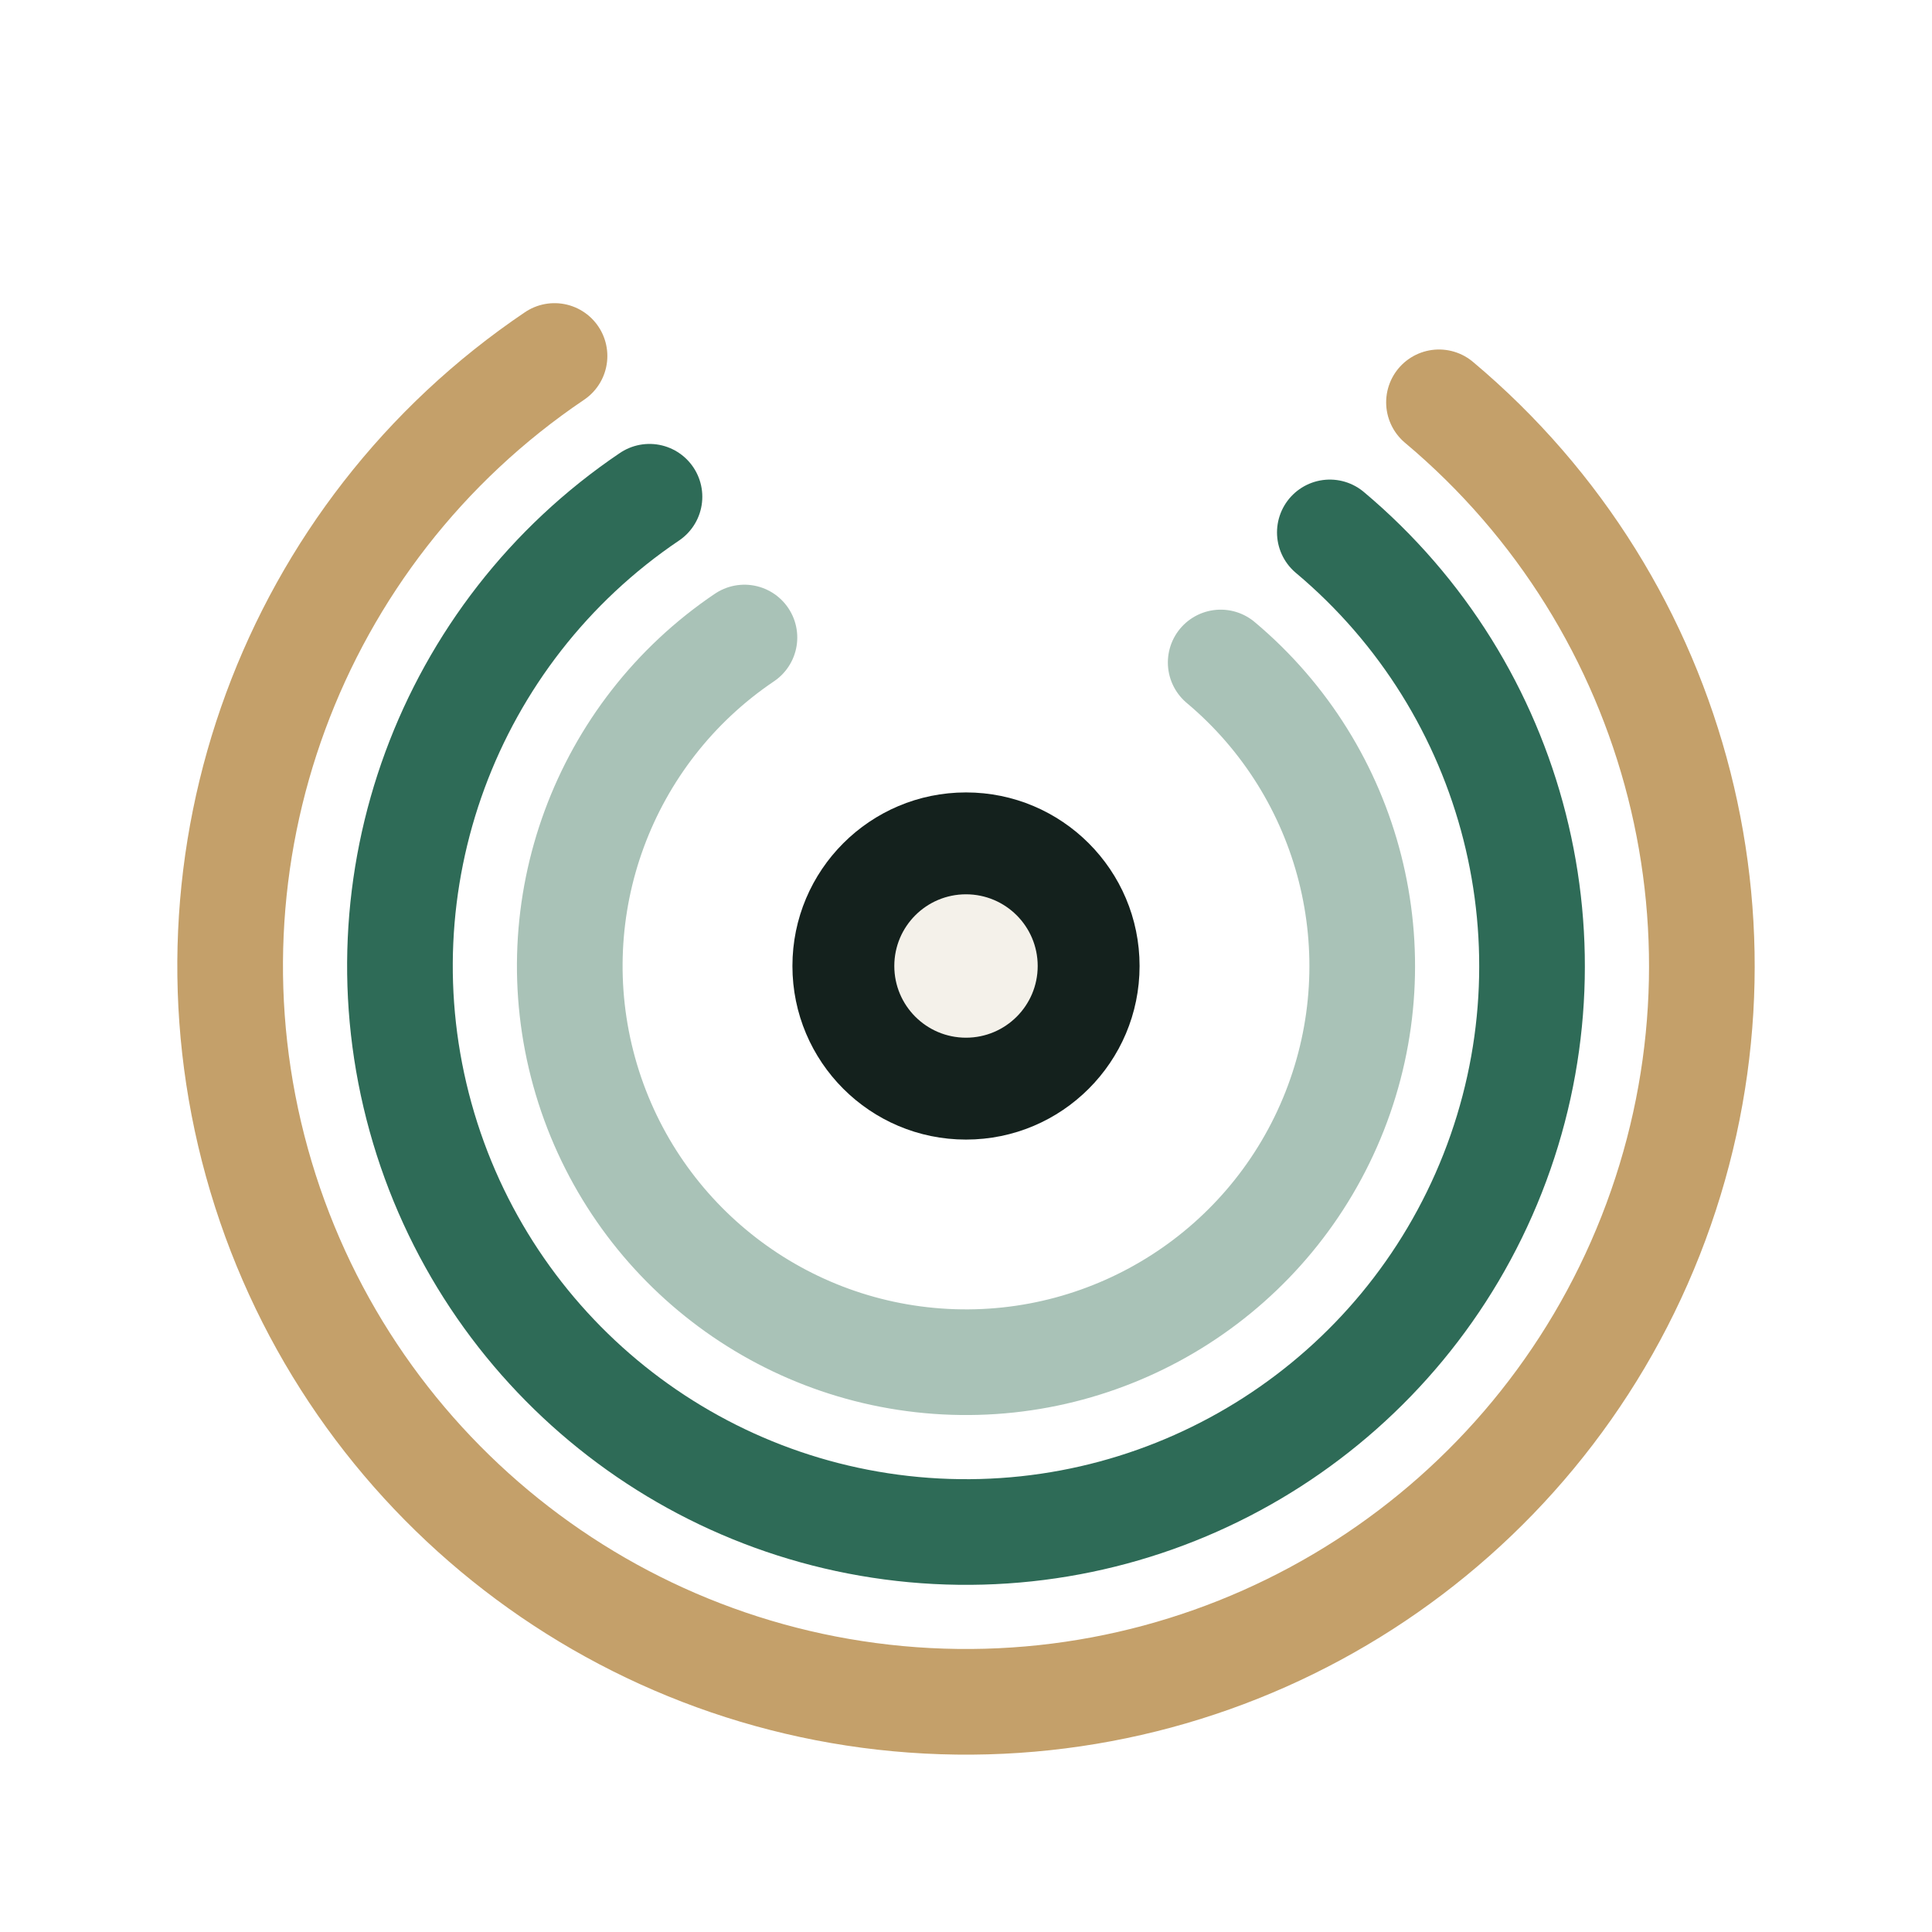
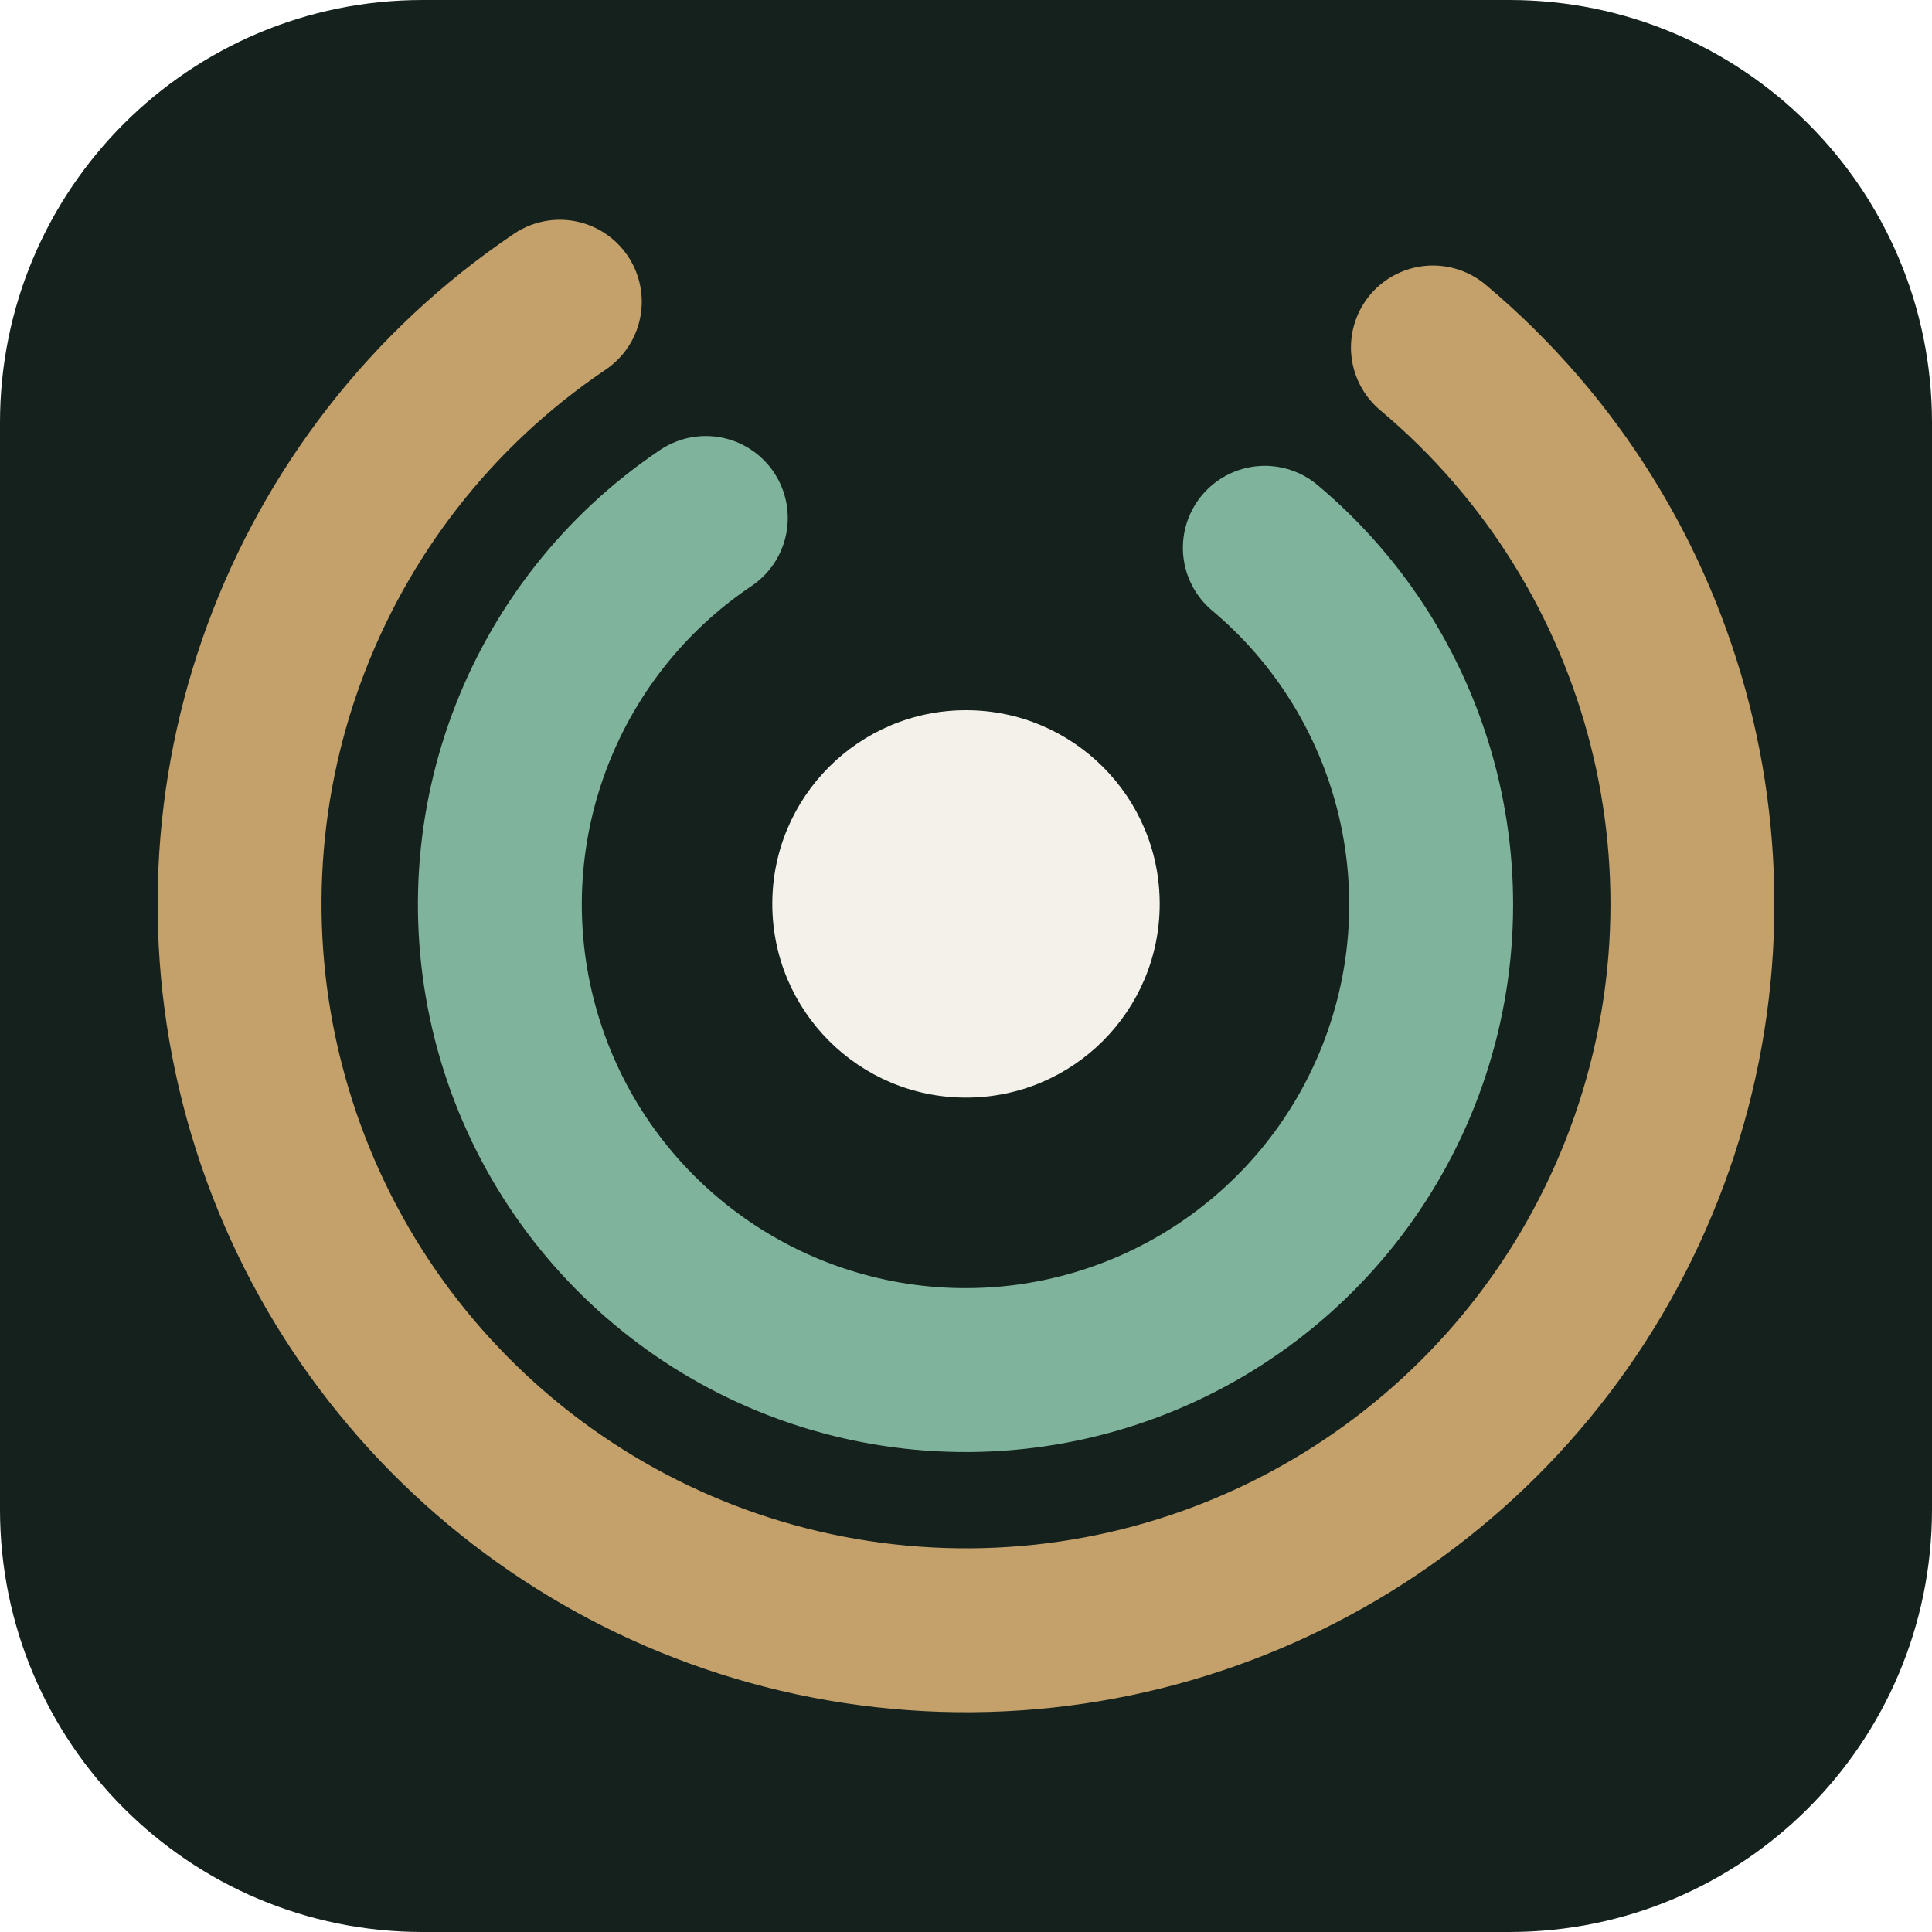
- <svg xmlns="http://www.w3.org/2000/svg" viewBox="-512 -512 1024 1024" width="1024" height="1024">
-   <path d="M134.99 -160.87A210 210 0 1 1 -117.43 -174.10" fill="none" stroke="#A9C2B7" stroke-width="56" stroke-linecap="round" />
-   <path d="M192.84 -229.81A300 300 0 1 1 -167.76 -248.71" fill="none" stroke="#2E6B57" stroke-width="56" stroke-linecap="round" />
-   <path d="M250.69 -298.76A390 390 0 1 1 -218.09 -323.32" fill="none" stroke="#C4A06A" stroke-width="56" stroke-linecap="round" />
-   <circle r="92" fill="#14211D" />
-   <circle r="38" fill="#F4F1EA" />
+ <svg xmlns="http://www.w3.org/2000/svg" viewBox="0 0 64 64" width="64" height="64">
+   <rect width="64" height="64" rx="14" fill="#14211D" />
+   <g transform="translate(32 32) scale(0.061698) translate(0 -33.34)">
+     <path d="M250.69 -298.76A390 390 0 1 1 -218.09 -323.32" fill="none" stroke="#C4A06A" stroke-width="88" stroke-linecap="round" />
+     <path d="M160.45 -191.2A250 250 0 1 1 -139.7 -207.2" fill="none" stroke="#7FB39C" stroke-width="88" stroke-linecap="round" />
+     <circle r="104" fill="#F4F1EA" />
+   </g>
</svg>
